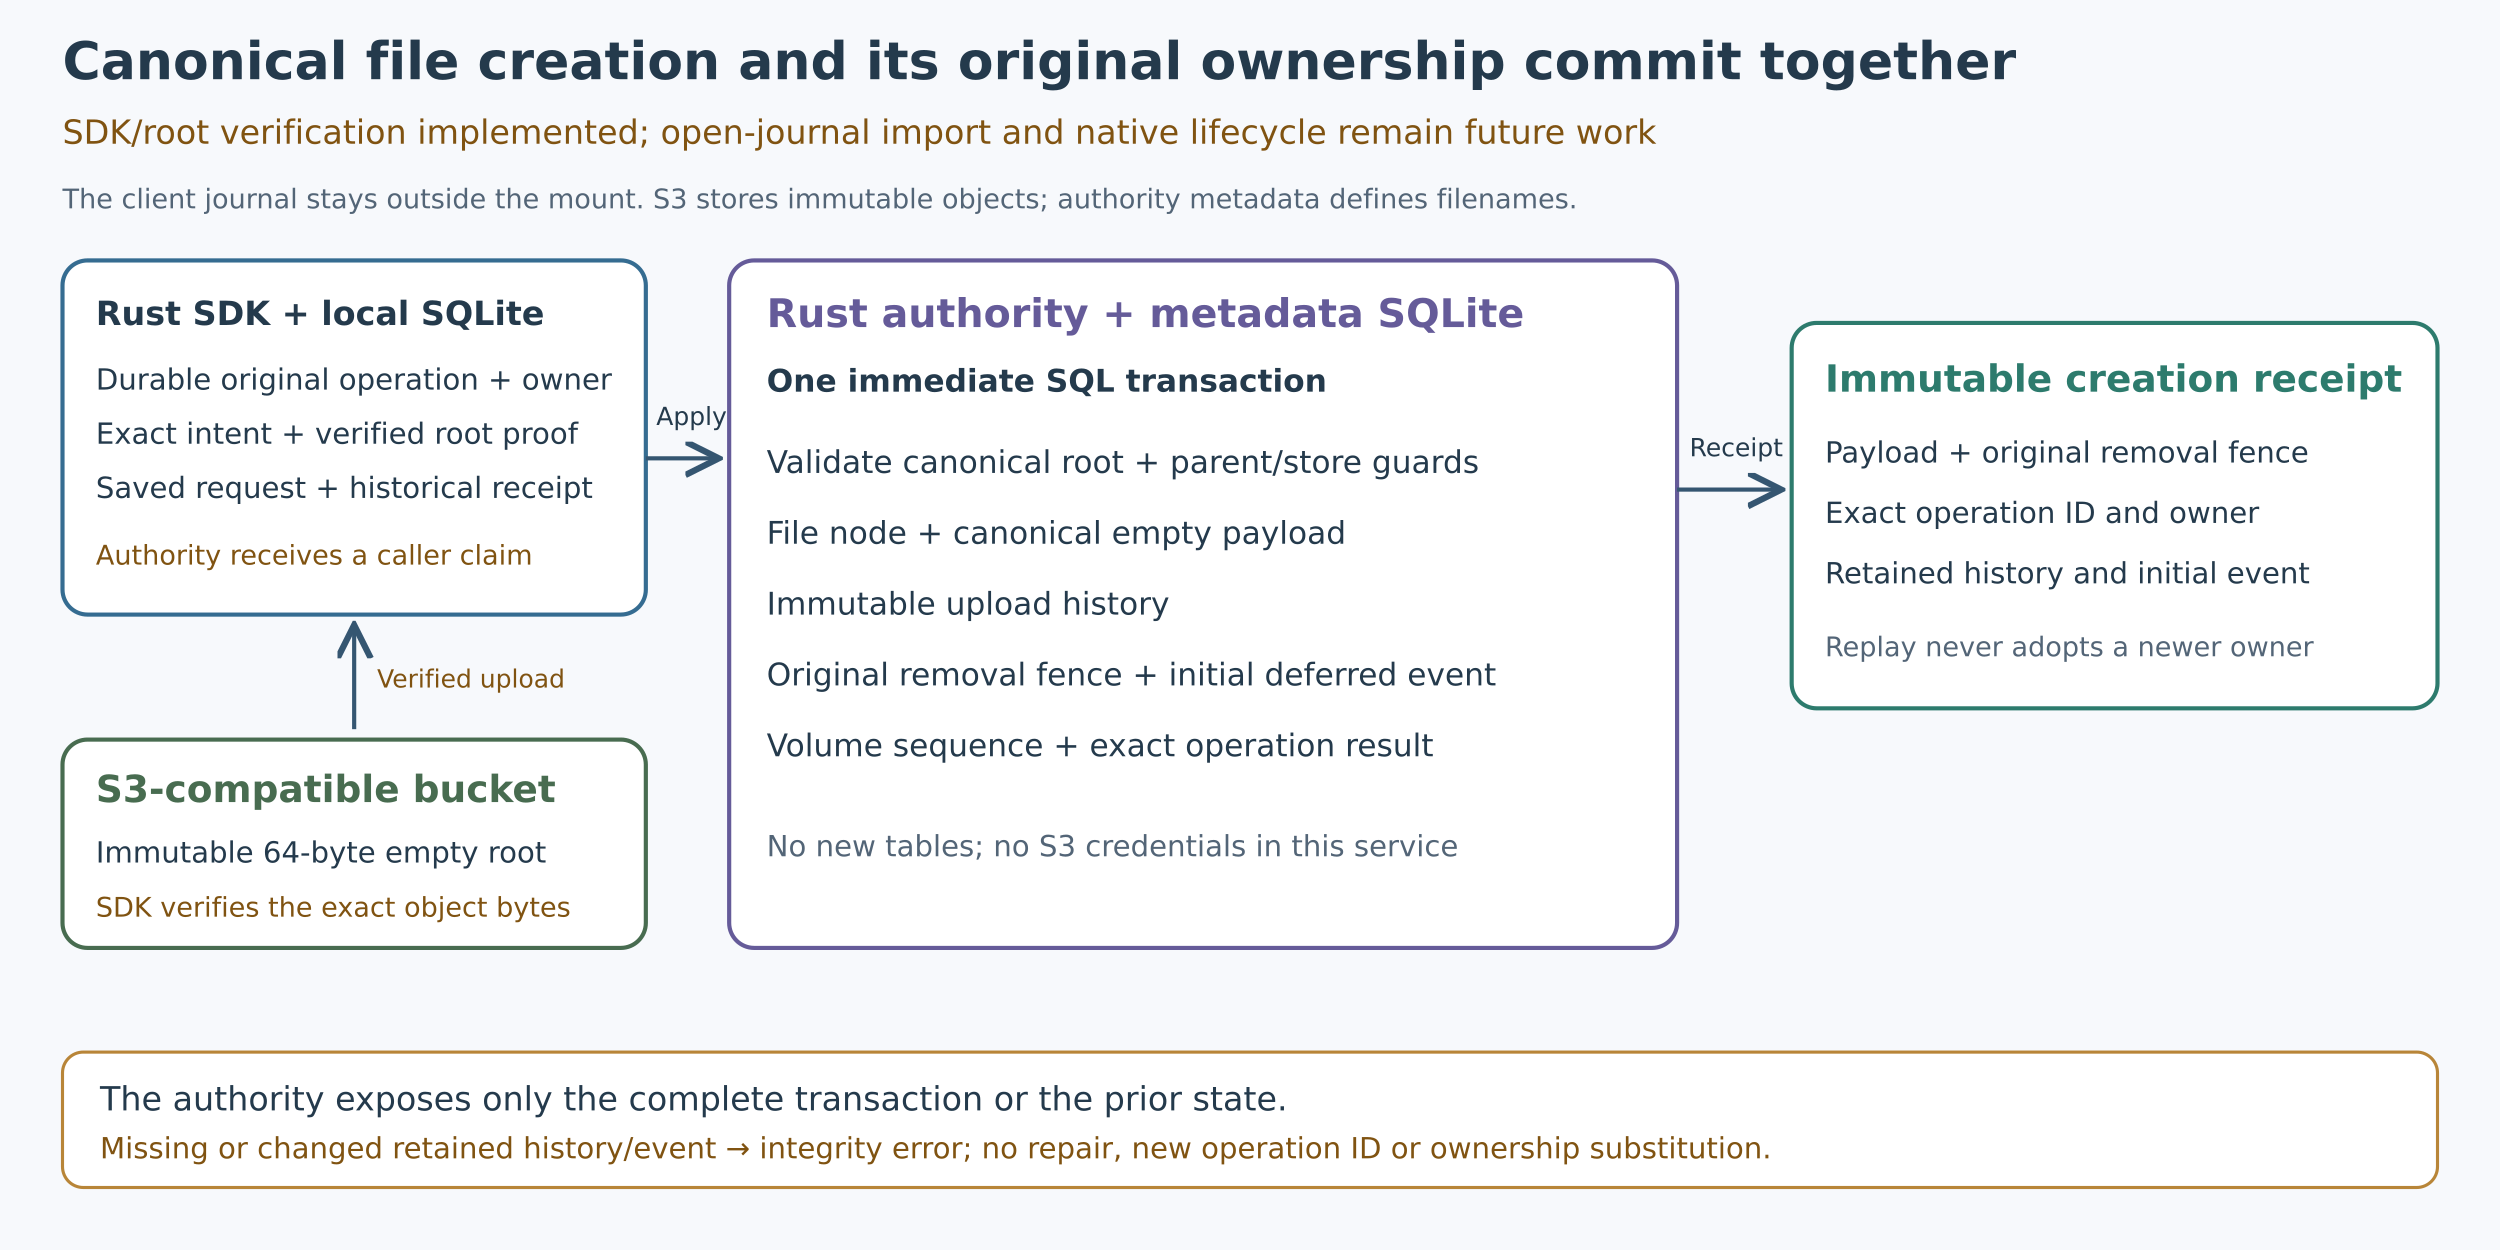
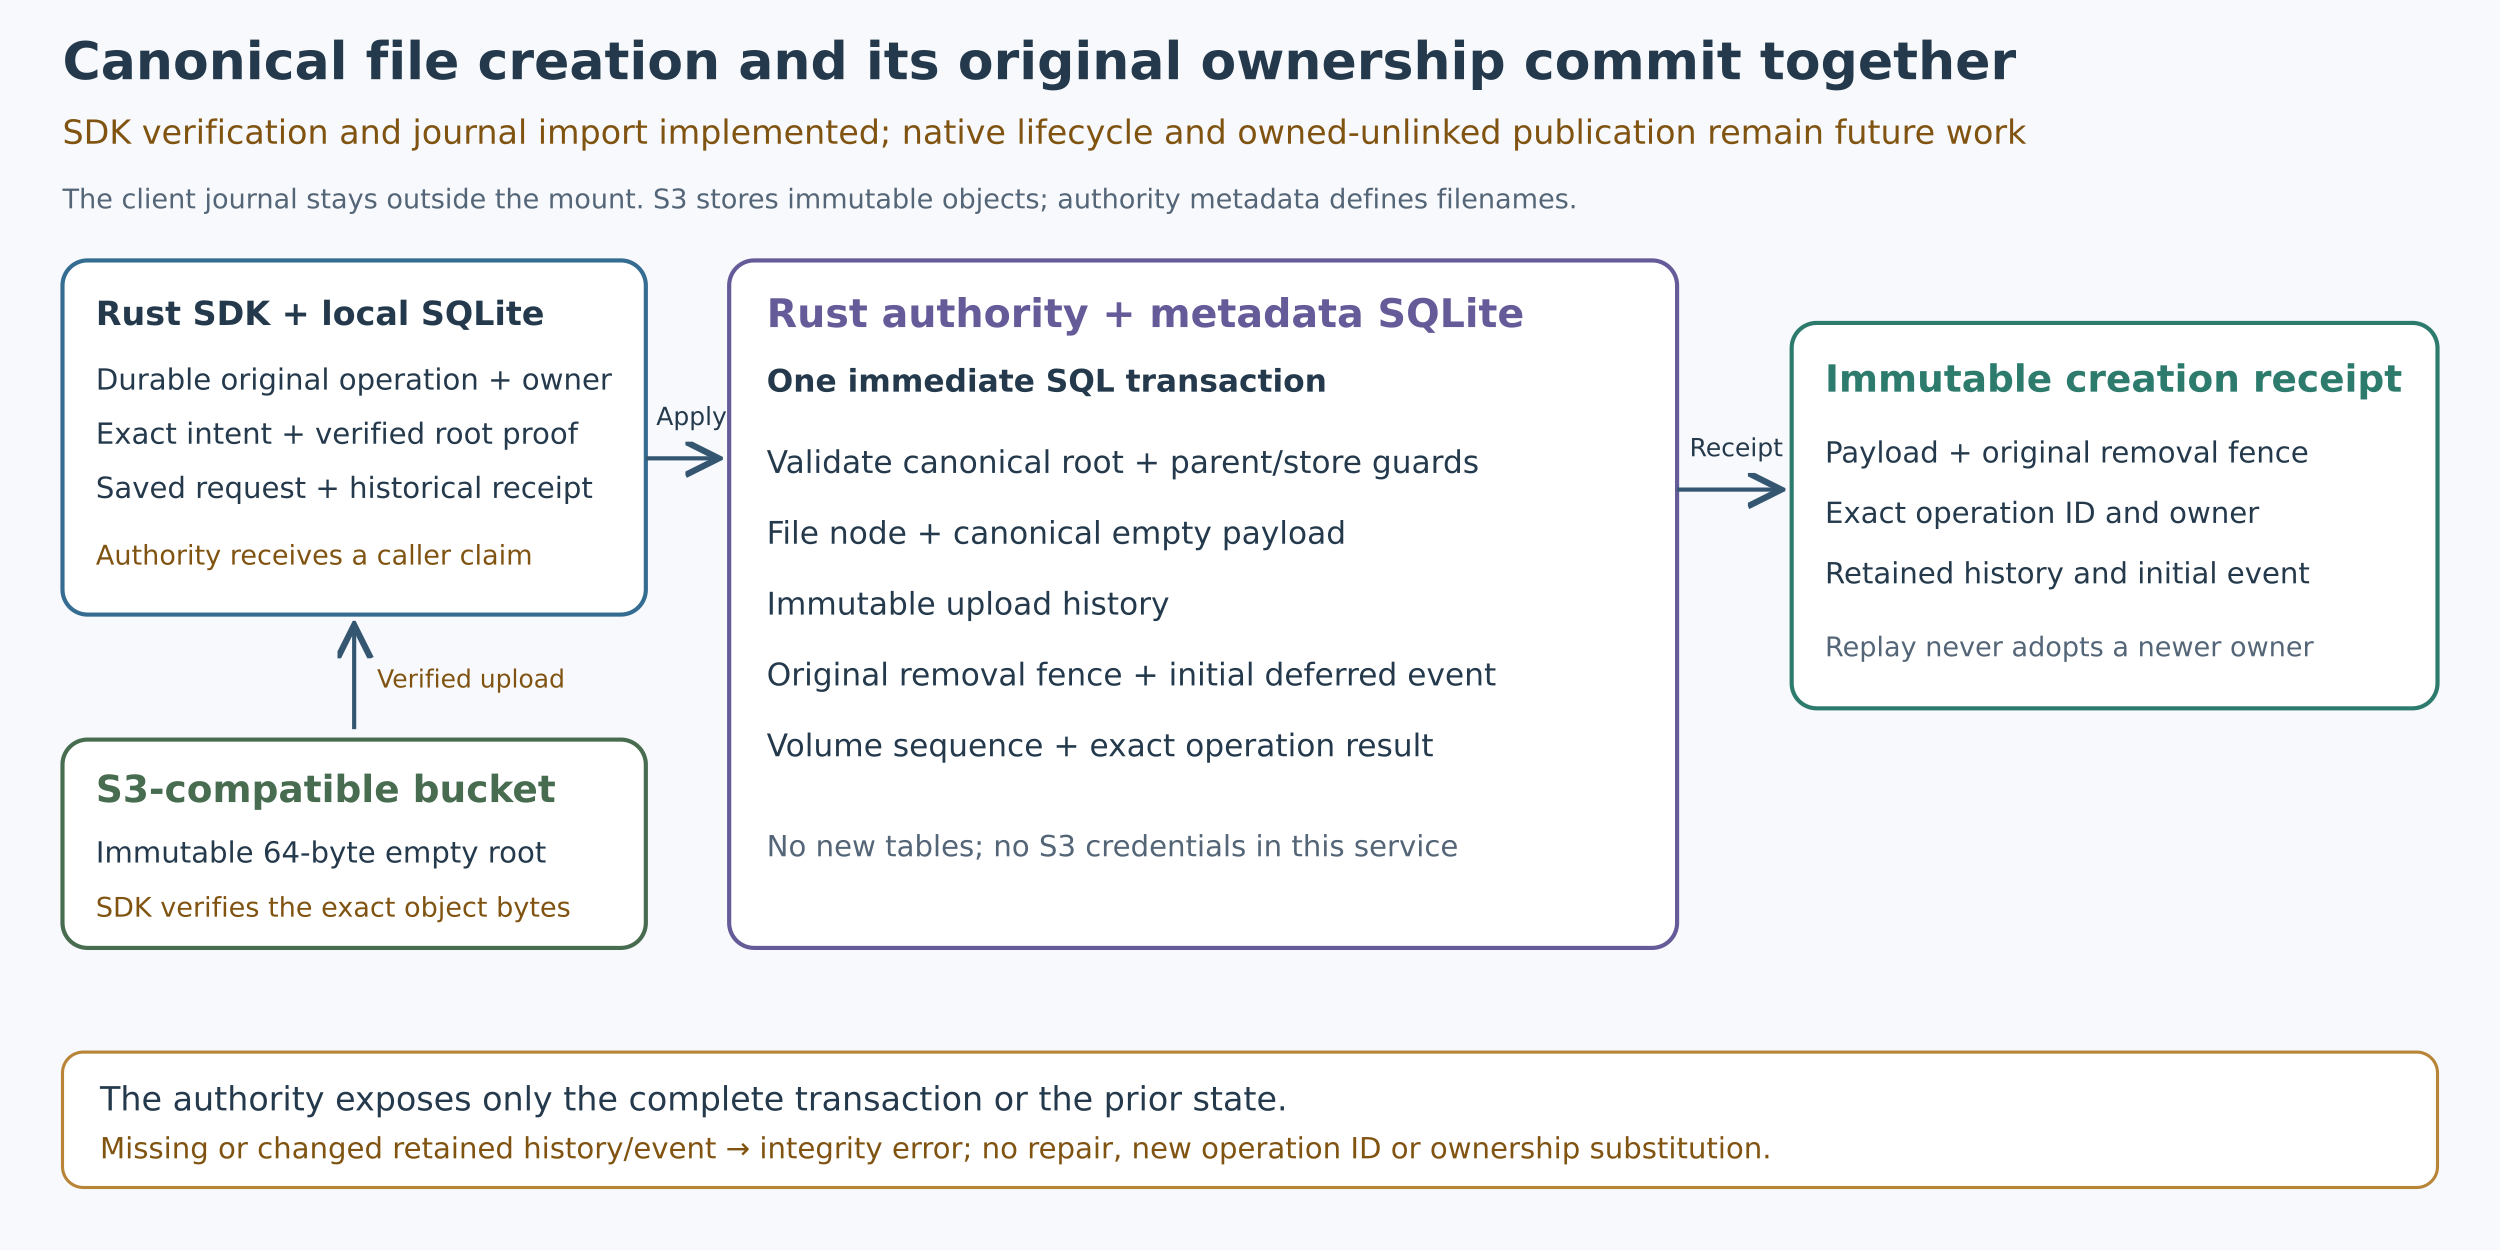
<svg xmlns="http://www.w3.org/2000/svg" width="1200" height="600" viewBox="0 0 1200 600">
  <defs>
    <marker id="arrow" markerWidth="9" markerHeight="9" refX="8" refY="4" orient="auto">
      <path d="M0 0 L8 4 L0 8" fill="none" stroke="#355671" stroke-width="1.5" />
    </marker>
  </defs>
  <rect width="1200" height="600" fill="#f7f9fc" />
  <g font-family="DejaVu Sans, sans-serif" fill="#243a4c">
    <text x="30" y="38" font-size="25" font-weight="bold">Canonical file creation and its original ownership commit together</text>
-     <text x="30" y="69" font-size="16" fill="#805311">SDK/root verification implemented; open-journal import and native lifecycle remain future work</text>
+     <text x="30" y="69" font-size="16" fill="#805311">SDK verification and journal import implemented; native lifecycle and owned-unlinked publication remain future work</text>
    <text x="30" y="100" font-size="13" fill="#536577">The client journal stays outside the mount. S3 stores immutable objects; authority metadata defines filenames.</text>
    <rect x="30" y="125" width="280" height="170" rx="12" fill="white" stroke="#356c91" stroke-width="2" />
    <text x="46" y="156" font-size="16" font-weight="bold">Rust SDK + local SQLite</text>
    <text x="46" y="187" font-size="14">Durable original operation + owner</text>
    <text x="46" y="213" font-size="14">Exact intent + verified root proof</text>
    <text x="46" y="239" font-size="14">Saved request + historical receipt</text>
    <text x="46" y="271" font-size="13" fill="#805311">Authority receives a caller claim</text>
    <rect x="350" y="125" width="455" height="330" rx="12" fill="white" stroke="#655b99" stroke-width="2" />
    <text x="368" y="157" font-size="19" font-weight="bold" fill="#655b99">Rust authority + metadata SQLite</text>
    <text x="368" y="188" font-size="15" font-weight="bold">One immediate SQL transaction</text>
    <text x="368" y="227" font-size="15">Validate canonical root + parent/store guards</text>
    <text x="368" y="261" font-size="15">File node + canonical empty payload</text>
    <text x="368" y="295" font-size="15">Immutable upload history</text>
    <text x="368" y="329" font-size="15">Original removal fence + initial deferred event</text>
    <text x="368" y="363" font-size="15">Volume sequence + exact operation result</text>
    <text x="368" y="411" font-size="14" fill="#536577">No new tables; no S3 credentials in this service</text>
    <rect x="860" y="155" width="310" height="185" rx="12" fill="white" stroke="#2d7b6d" stroke-width="2" />
    <text x="876" y="188" font-size="18" font-weight="bold" fill="#2d7b6d">Immutable creation receipt</text>
    <text x="876" y="222" font-size="14">Payload + original removal fence</text>
    <text x="876" y="251" font-size="14">Exact operation ID and owner</text>
    <text x="876" y="280" font-size="14">Retained history and initial event</text>
    <text x="876" y="315" font-size="13" fill="#536577">Replay never adopts a newer owner</text>
    <rect x="30" y="355" width="280" height="100" rx="12" fill="white" stroke="#486c50" stroke-width="2" />
    <text x="46" y="385" font-size="18" font-weight="bold" fill="#486c50">S3-compatible bucket</text>
    <text x="46" y="414" font-size="14">Immutable 64-byte empty root</text>
    <text x="46" y="440" font-size="13" fill="#805311">SDK verifies the exact object bytes</text>
    <path d="M310 220 H345" fill="none" stroke="#355671" stroke-width="2" marker-end="url(#arrow)" />
    <text x="315" y="204" font-size="12">Apply</text>
    <path d="M805 235 H855" fill="none" stroke="#355671" stroke-width="2" marker-end="url(#arrow)" />
    <text x="811" y="219" font-size="12">Receipt</text>
    <path d="M170 350 V300" fill="none" stroke="#355671" stroke-width="2" marker-end="url(#arrow)" />
    <text x="181" y="330" font-size="12" fill="#805311">Verified upload</text>
    <rect x="30" y="505" width="1140" height="65" rx="10" fill="white" stroke="#b88538" stroke-width="1.5" />
    <text x="48" y="533" font-size="16">The authority exposes only the complete transaction or the prior state.</text>
    <text x="48" y="556" font-size="14" fill="#805311">Missing or changed retained history/event → integrity error; no repair, new operation ID or ownership substitution.</text>
  </g>
</svg>
